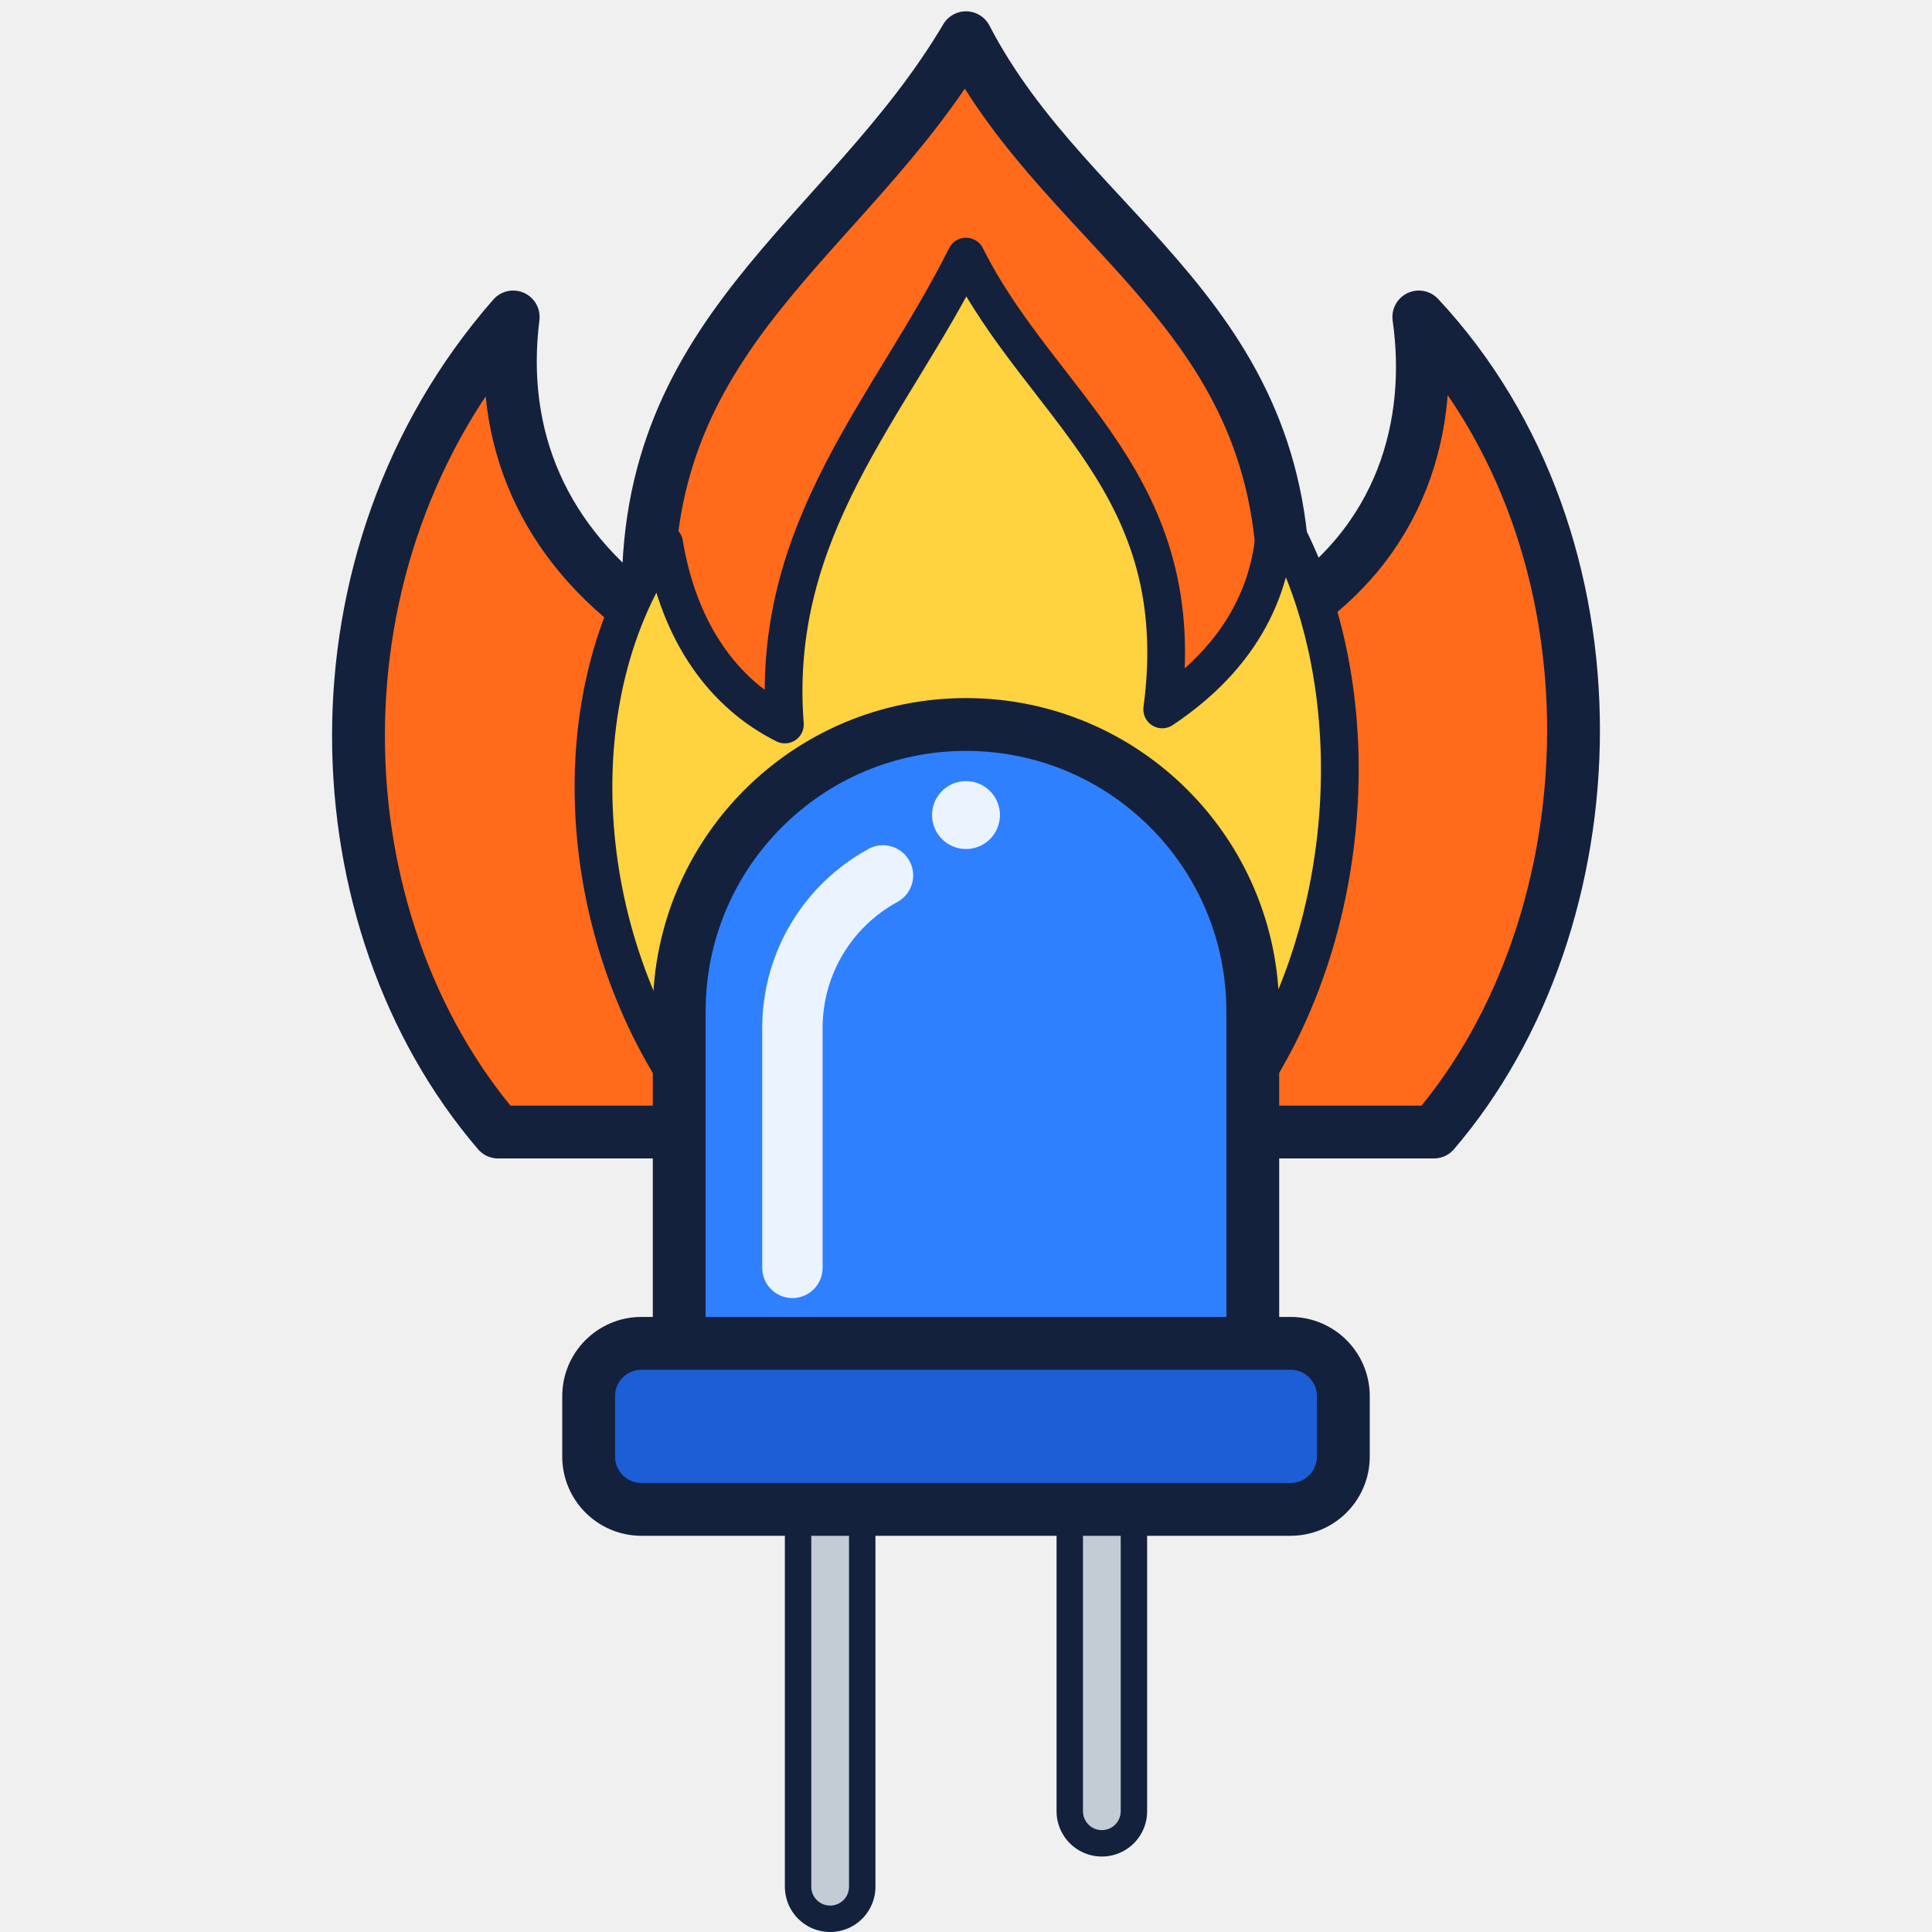
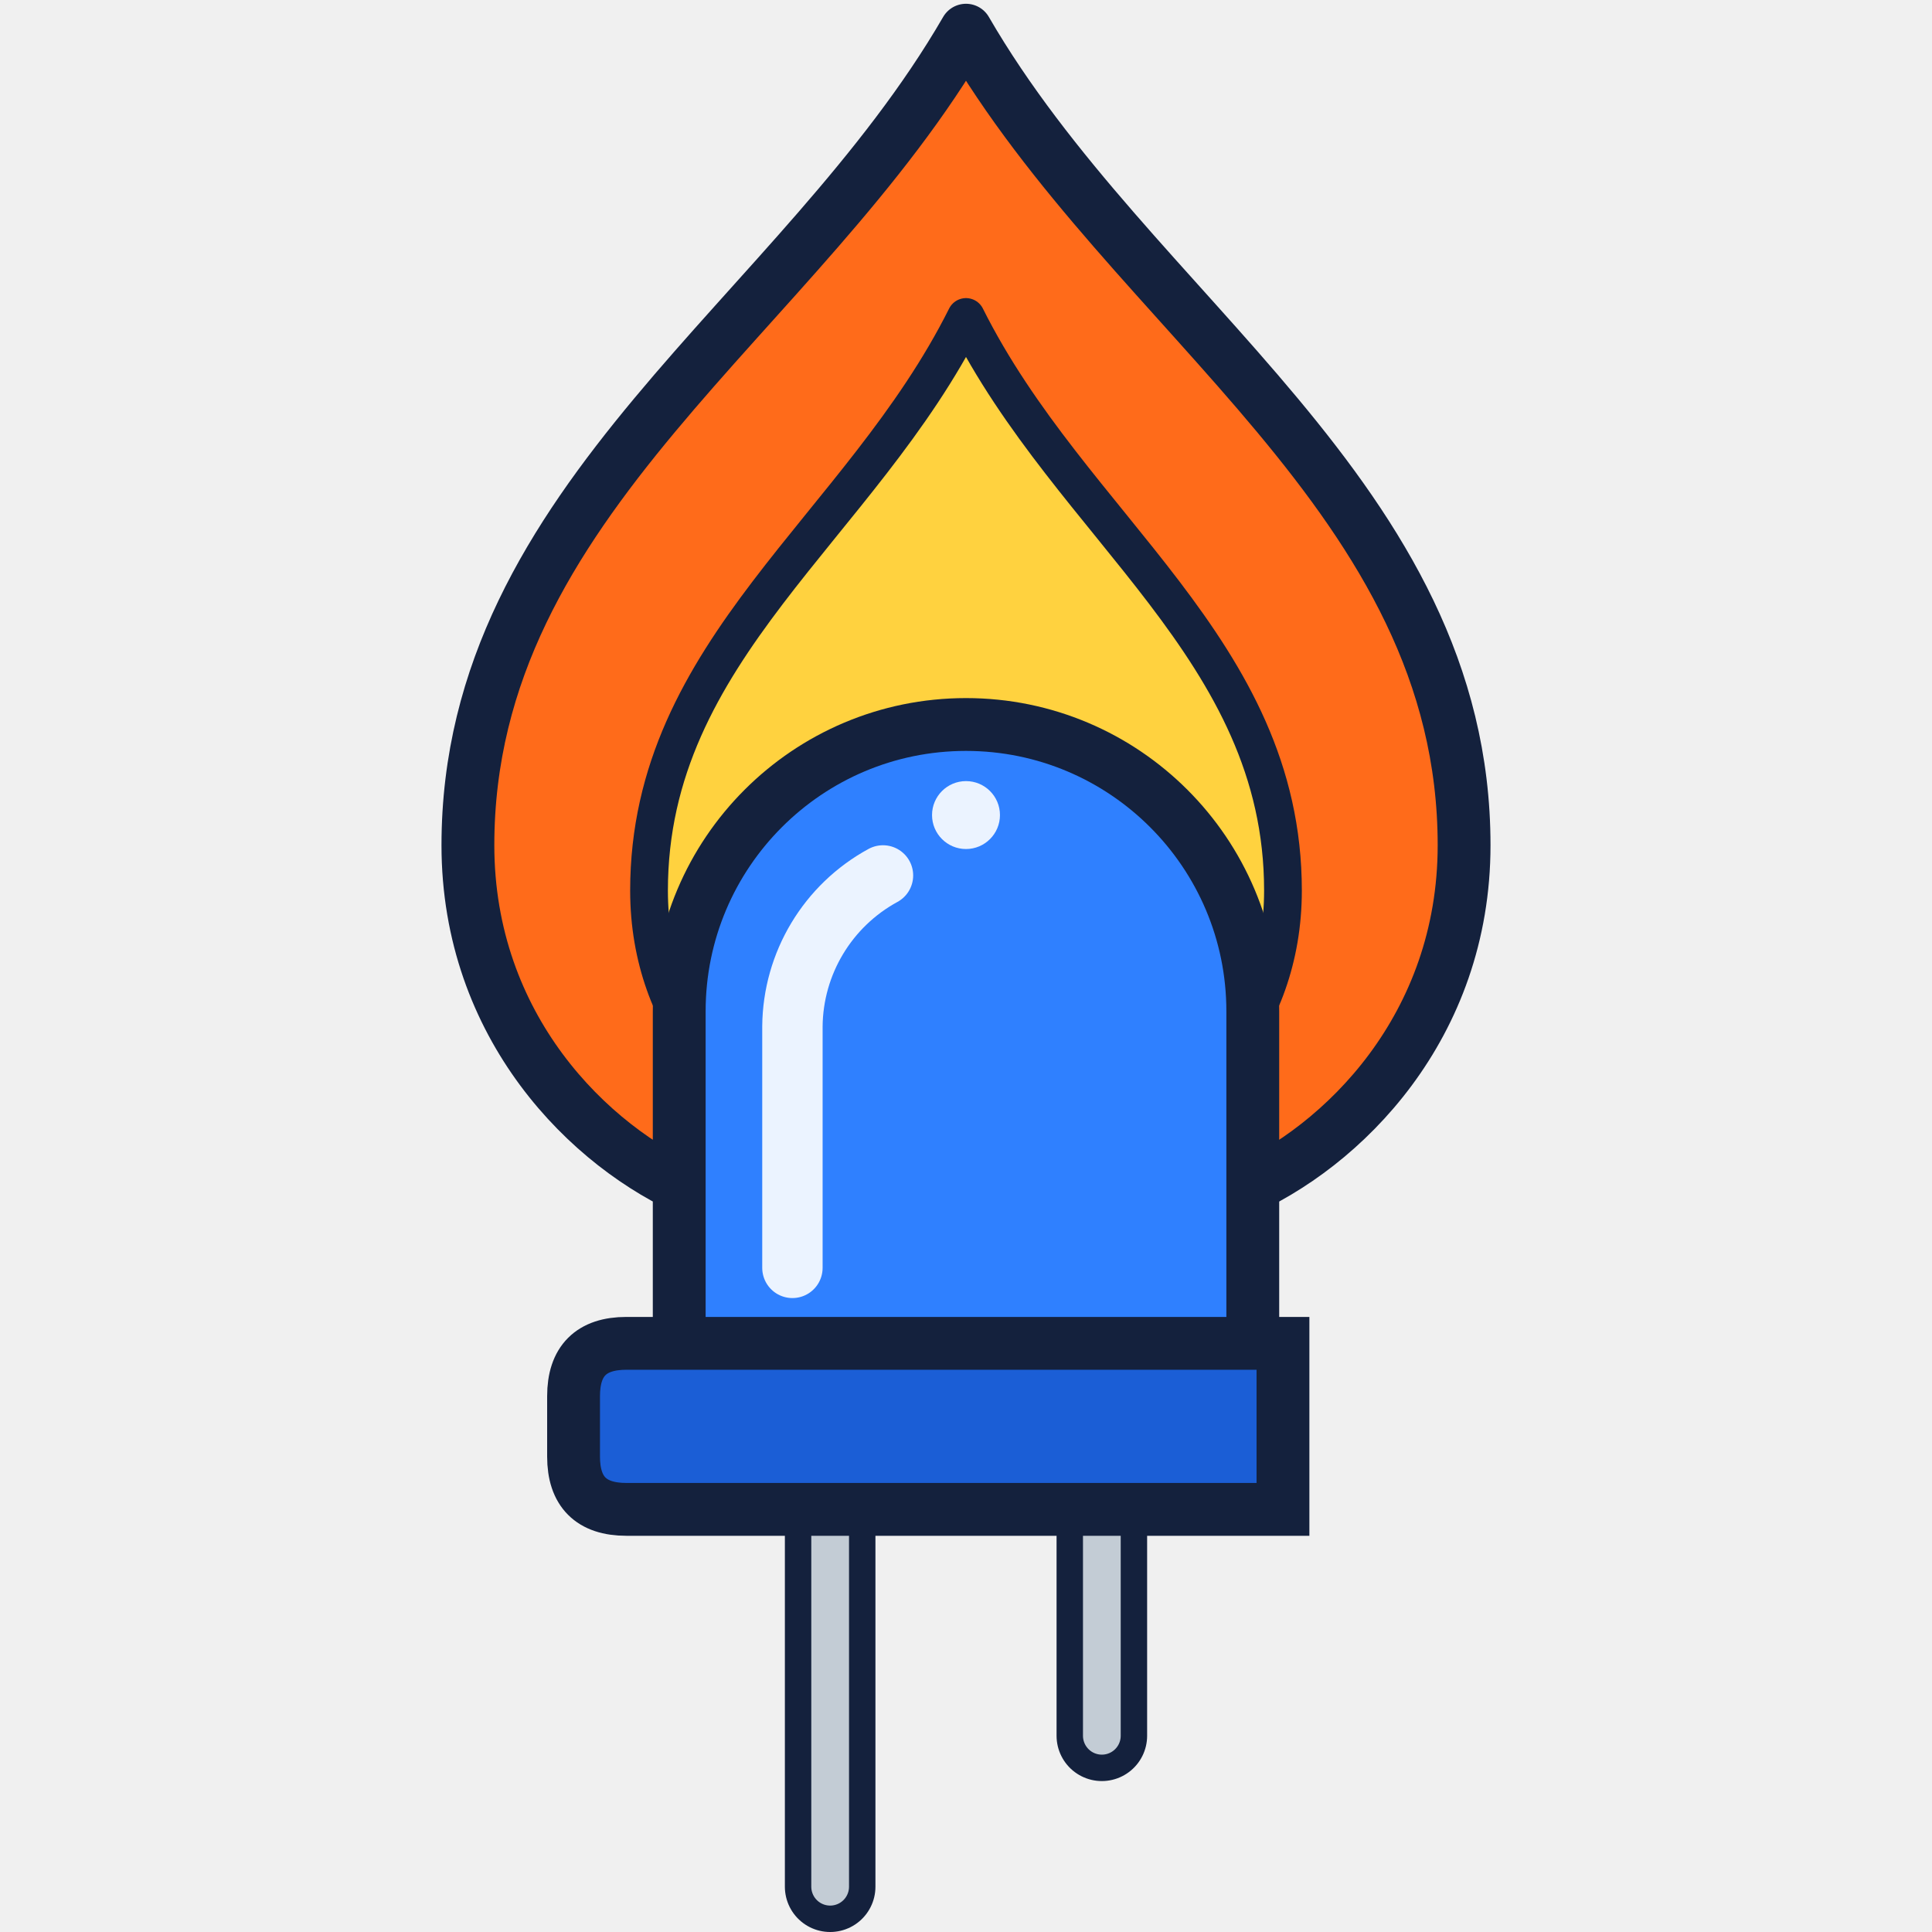
<svg xmlns="http://www.w3.org/2000/svg" viewBox="0 0 256 256" width="256" height="256">
  <g stroke="#14213d" stroke-width="7" stroke-linejoin="round" stroke-linecap="round">
    <line x1="110" y1="200" x2="110" y2="250" stroke-width="12" />
-     <line x1="146" y1="200" x2="146" y2="240" stroke-width="12" />
+     <line x1="146" y1="200" x2="146" y2="230" stroke-width="12" />
    <line x1="110" y1="200" x2="110" y2="250" stroke="#c3ccd5" stroke-width="5" />
-     <line x1="146" y1="200" x2="146" y2="240" stroke="#c3ccd5" stroke-width="5" />
-     <path fill="#ff6b1a" d="M128,5 C142,32 172,42 170,82 C186,72 190,56 188,42 C216,72 214,122 190,150 L66,150 C42,122 40,74 68,42 C66,58 72,72 86,82 C84,44 112,32 128,5 Z" />
-     <path fill="#ffd23f" stroke-width="5" d="M128,34 C138,54 158,64 154,94 C166,86 169,76 169,68 C182,90 180,124 164,146 L92,146 C76,124 74,92 88,72 C90,84 96,92 104,96 C102,70 118,54 128,34 Z" />
+     <line x1="146" y1="200" x2="146" y2="230" stroke="#c3ccd5" stroke-width="5" />
+     <path fill="#ff6b1a" d="M128,4 C150,42 194,66 194,112 C194,136 178,152 164,158 L92,158 C78,152 62,136 62,112 C62,66 106,42 128,4 Z" />
+     <path fill="#ffd23f" stroke-width="5" d="M128,42 C142,70 170,86 170,118 C170,136 158,148 146,152 L110,152 C98,148 86,136 86,118 C86,86 114,70 128,42 Z" />
    <path fill="#2f80ff" d="M90,184 L90,134 A38,38 0 0 1 166,134 L166,184 Z" />
-     <rect x="78" y="178" width="100" height="22" rx="7" fill="#1b5ed6" />
+     <path fill="#1b5ed6" stroke-linejoin="miter" d="M83,178 H170 V200 H83 Q76,200 76,193 V185 Q76,178 83,178 Z" />
  </g>
  <path d="M105,168 L105,136 A23,23 0 0 1 117,116" fill="none" stroke="#ffffff" stroke-opacity="0.9" stroke-width="8" stroke-linecap="round" />
  <circle cx="128" cy="108" r="4.5" fill="#ffffff" fill-opacity="0.9" />
</svg>
